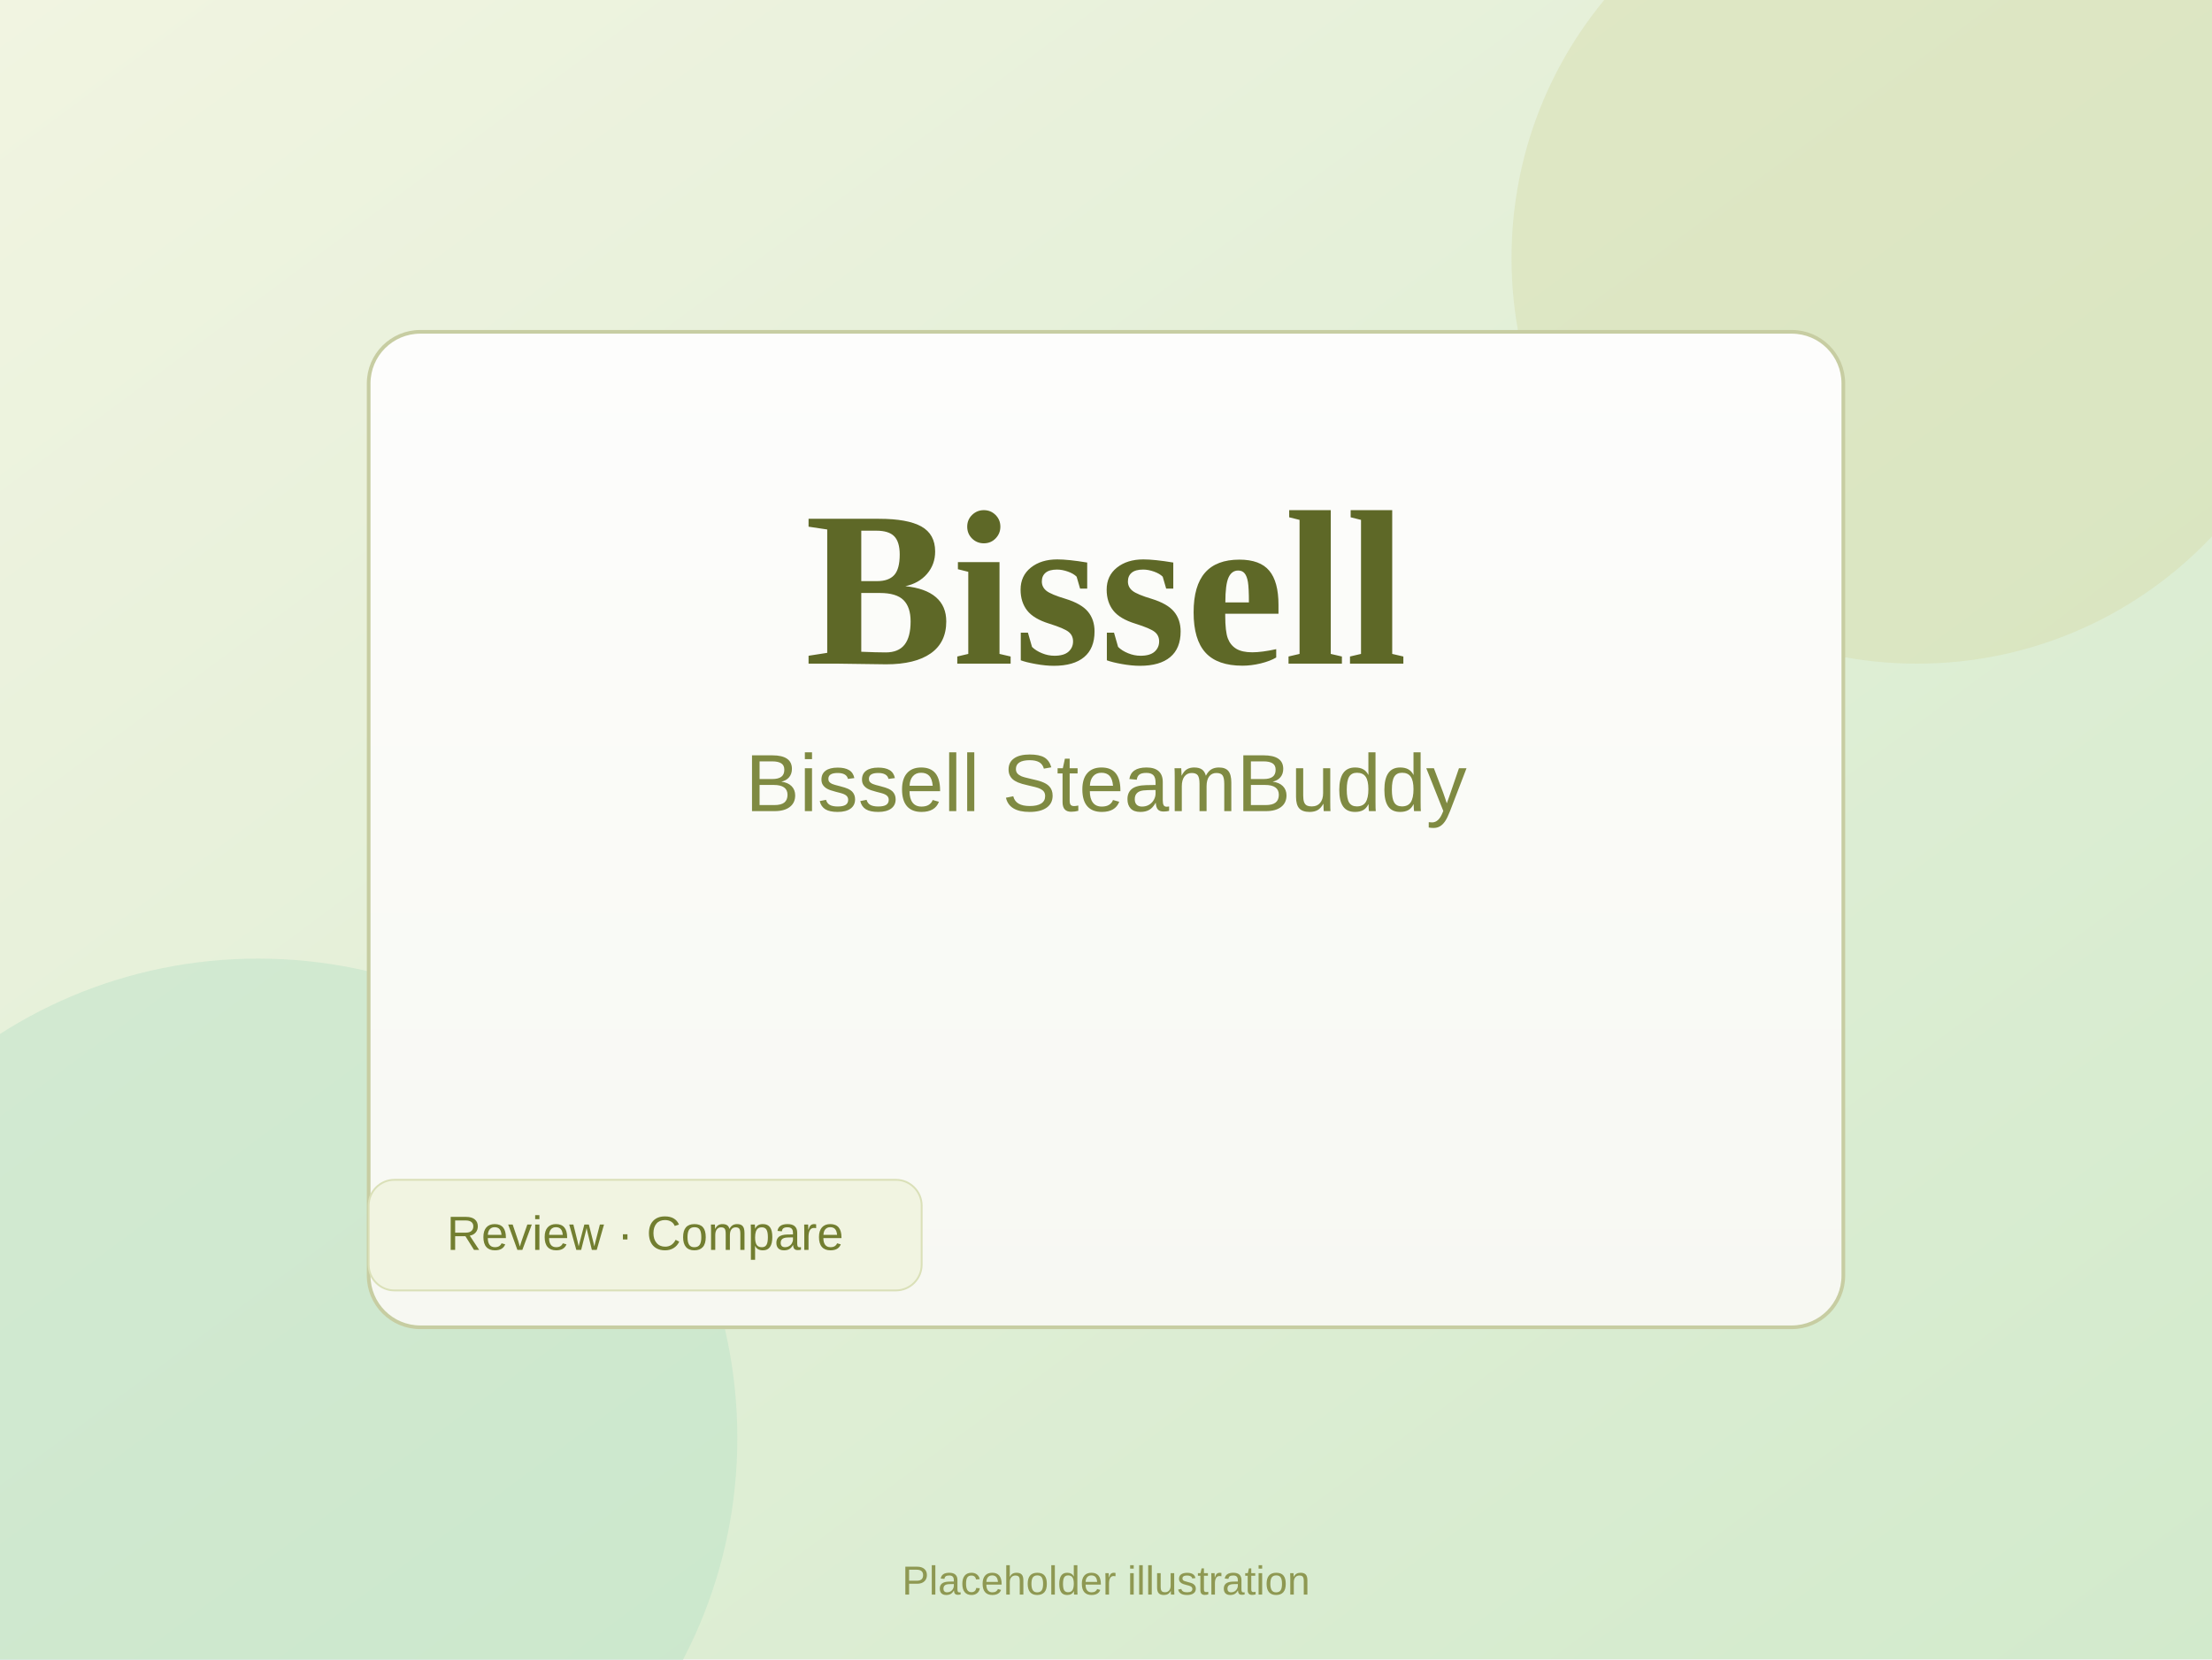
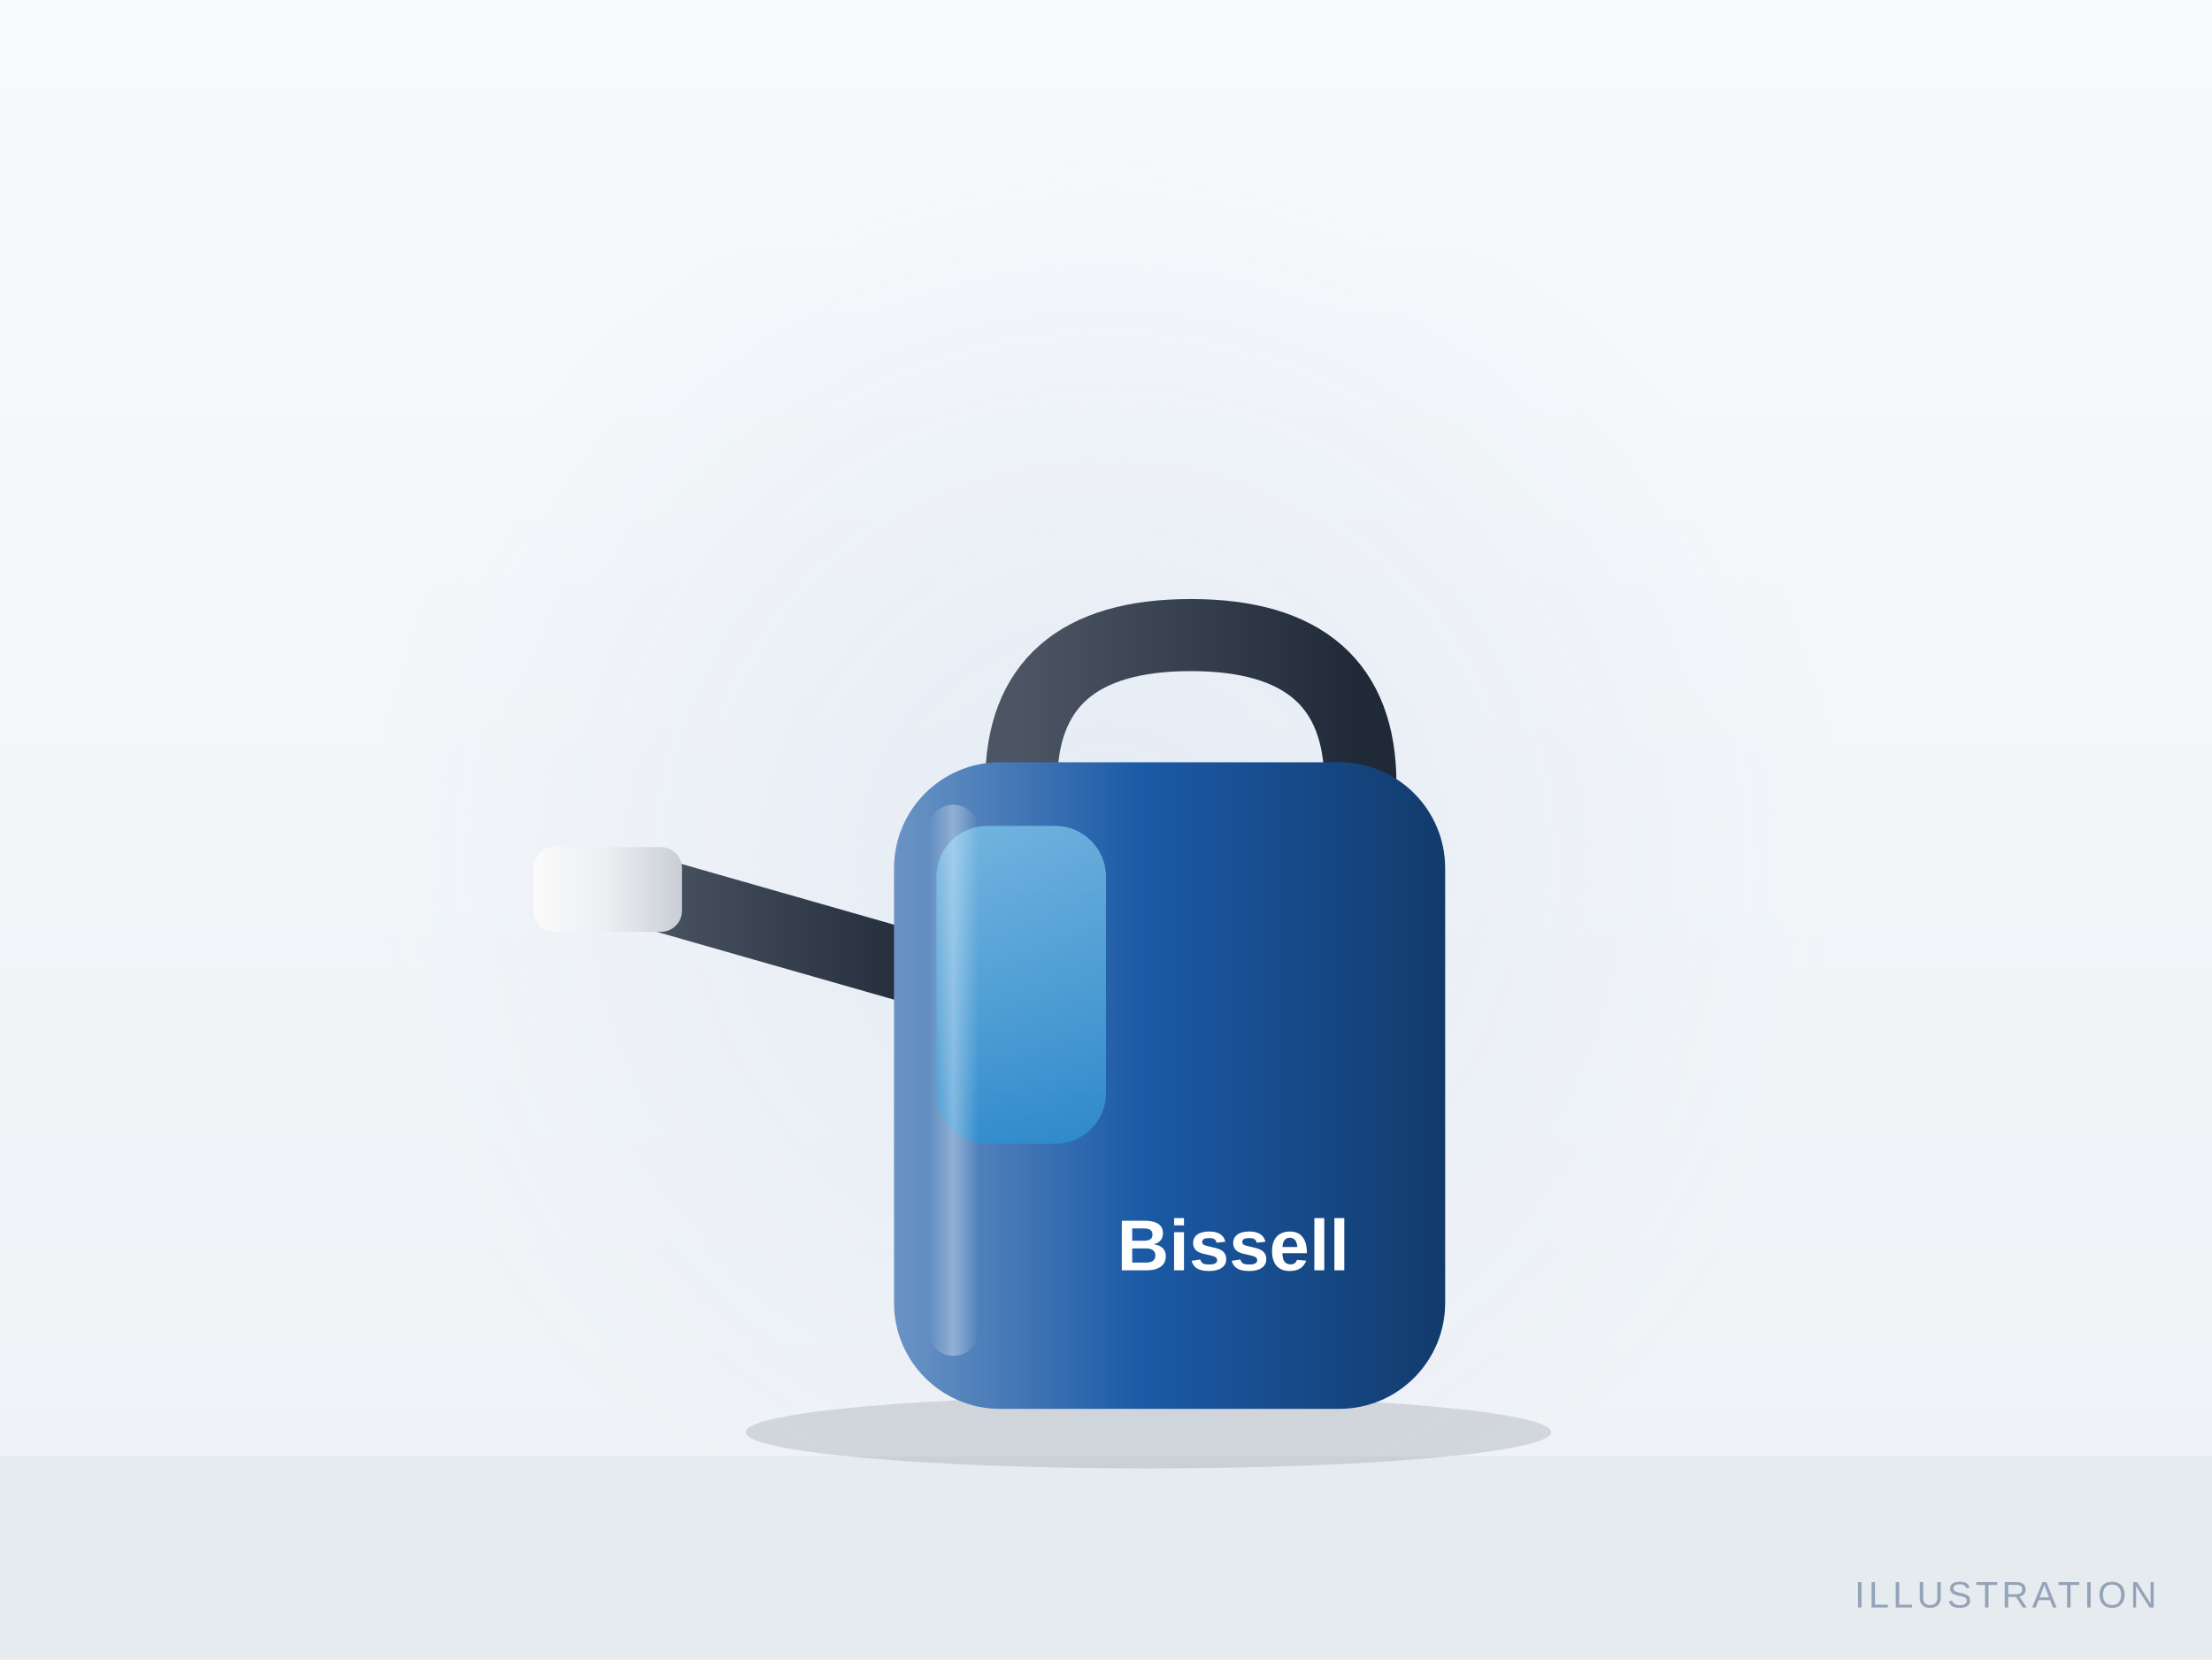
- <svg xmlns="http://www.w3.org/2000/svg" width="1200" height="900" viewBox="0 0 1200 900" role="img" aria-label="Bissell SteamBuddy — placeholder image">
+ <svg xmlns="http://www.w3.org/2000/svg" width="1200" height="900" viewBox="0 0 1200 900" role="img" aria-label="Illustration of the Bissell SteamBuddy">
  <defs>
-     <linearGradient id="bg" x1="0" y1="0" x2="1" y2="1">
-       <stop offset="0" stop-color="hsl(69, 48%, 92%)" />
-       <stop offset="1" stop-color="hsl(109, 42%, 86%)" />
+     <linearGradient id="g-bg" x1="0" y1="0" x2="0" y2="1">
+       <stop offset="0" stop-color="#f8fafc" />
+       <stop offset="1" stop-color="#eef2f6" />
    </linearGradient>
-     <linearGradient id="card" x1="0" y1="0" x2="0" y2="1">
-       <stop offset="0" stop-color="hsl(69, 34%, 99%)" />
-       <stop offset="1" stop-color="hsl(69, 30%, 96%)" />
+     <radialGradient id="g-halo" cx="0.5" cy="0.5" r="0.5">
+       <stop offset="0" stop-color="#e4ebf4" />
+       <stop offset="1" stop-color="#e4ebf4" stop-opacity="0" />
+     </radialGradient>
+     <linearGradient id="g-body" x1="0" y1="0" x2="1" y2="0">
+       <stop offset="0" stop-color="#6b94c5" />
+       <stop offset="0.45" stop-color="#1b5aa6" />
+       <stop offset="1" stop-color="#123b6c" />
+     </linearGradient>
+     <linearGradient id="g-plastic" x1="0" y1="0" x2="1" y2="0">
+       <stop offset="0" stop-color="#fbfbfc" />
+       <stop offset="0.5" stop-color="#eceef1" />
+       <stop offset="1" stop-color="#c9ced6" />
+     </linearGradient>
+     <linearGradient id="g-dark" x1="0" y1="0" x2="1" y2="0">
+       <stop offset="0" stop-color="#4b5563" />
+       <stop offset="1" stop-color="#1f2937" />
+     </linearGradient>
+     <linearGradient id="g-metal" x1="0" y1="0" x2="1" y2="0">
+       <stop offset="0" stop-color="#f3f4f6" />
+       <stop offset="0.5" stop-color="#a7adb7" />
+       <stop offset="1" stop-color="#d7dbe0" />
+     </linearGradient>
+     <linearGradient id="g-clear" x1="0" y1="0" x2="1" y2="0">
+       <stop offset="0" stop-color="#ffffff" stop-opacity="0.85" />
+       <stop offset="1" stop-color="#e4ebf4" stop-opacity="0.55" />
+     </linearGradient>
+     <linearGradient id="g-water" x1="0" y1="0" x2="0" y2="1">
+       <stop offset="0" stop-color="#7cc4ec" stop-opacity="0.75" />
+       <stop offset="1" stop-color="#2f8fcf" stop-opacity="0.85" />
+     </linearGradient>
+     <linearGradient id="g-shine" x1="0" y1="0" x2="1" y2="0">
+       <stop offset="0" stop-color="#ffffff" stop-opacity="0" />
+       <stop offset="0.5" stop-color="#ffffff" stop-opacity="0.35" />
+       <stop offset="1" stop-color="#ffffff" stop-opacity="0" />
    </linearGradient>
  </defs>
-   <rect width="1200" height="900" fill="url(#bg)" />
-   <circle cx="1040" cy="140" r="220" fill="hsl(69, 40%, 78%)" opacity="0.5" />
-   <circle cx="140" cy="780" r="260" fill="hsl(139, 40%, 80%)" opacity="0.45" />
-   <rect x="200" y="180" rx="28" width="800" height="540" fill="url(#card)" stroke="hsl(69, 30%, 72%)" stroke-width="2" />
-   <text x="600" y="360" text-anchor="middle" font-family="Georgia, 'Times New Roman', serif" font-size="120" font-weight="700" fill="hsl(69, 45%, 28%)">Bissell</text>
-   <text x="600" y="440" text-anchor="middle" font-family="Arial, Helvetica, sans-serif" font-size="44" fill="hsl(69, 35%, 40%)">Bissell SteamBuddy</text>
-   <rect x="200" y="640" rx="14" width="300" height="60" fill="hsl(69, 45%, 92%)" stroke="hsl(69, 40%, 80%)" />
-   <text x="350" y="678" text-anchor="middle" font-family="Arial, Helvetica, sans-serif" font-size="26" fill="hsl(69, 45%, 34%)">Review · Compare</text>
-   <text x="600" y="865" text-anchor="middle" font-family="Arial, Helvetica, sans-serif" font-size="22" fill="hsl(69, 30%, 46%)">Placeholder illustration</text>
+   <rect width="1200" height="900" fill="url(#g-bg)" />
+   <circle cx="600" cy="470" r="400" fill="url(#g-halo)" />
+   <rect x="0" y="790" width="1200" height="110" fill="#e6ebf0" />
+   <g transform="translate(600 770) scale(1.15) translate(-600 -770)">
+     <ellipse cx="620" cy="776" rx="190" ry="17.1" fill="#0f172a" opacity="0.13" />
+     <path d="M520 560 L380 520" stroke="url(#g-dark)" stroke-width="34" stroke-linecap="round" />
+     <rect x="330" y="500" width="70" height="40" rx="10" fill="url(#g-plastic)" />
+     <path d="M560 470 Q560 400 640 400 Q720 400 720 470" stroke="url(#g-dark)" stroke-width="34" fill="none" stroke-linecap="round" />
+     <rect x="500" y="460" width="260" height="305" rx="50" fill="url(#g-body)" />
+     <rect x="520" y="490" width="80" height="150" rx="24" fill="url(#g-water)" />
+     <rect x="516" y="480" width="24" height="260" rx="12" fill="url(#g-shine)" />
+     <text x="660" y="690" text-anchor="middle" dominant-baseline="middle" font-family="Arial, Helvetica, sans-serif" font-weight="700" font-size="34.0" fill="#ffffff">Bissell</text>
+   </g>
+   <text x="1170" y="872" text-anchor="end" font-family="Arial, Helvetica, sans-serif" font-size="20" letter-spacing="2" fill="#94a3b8">ILLUSTRATION</text>
</svg>
